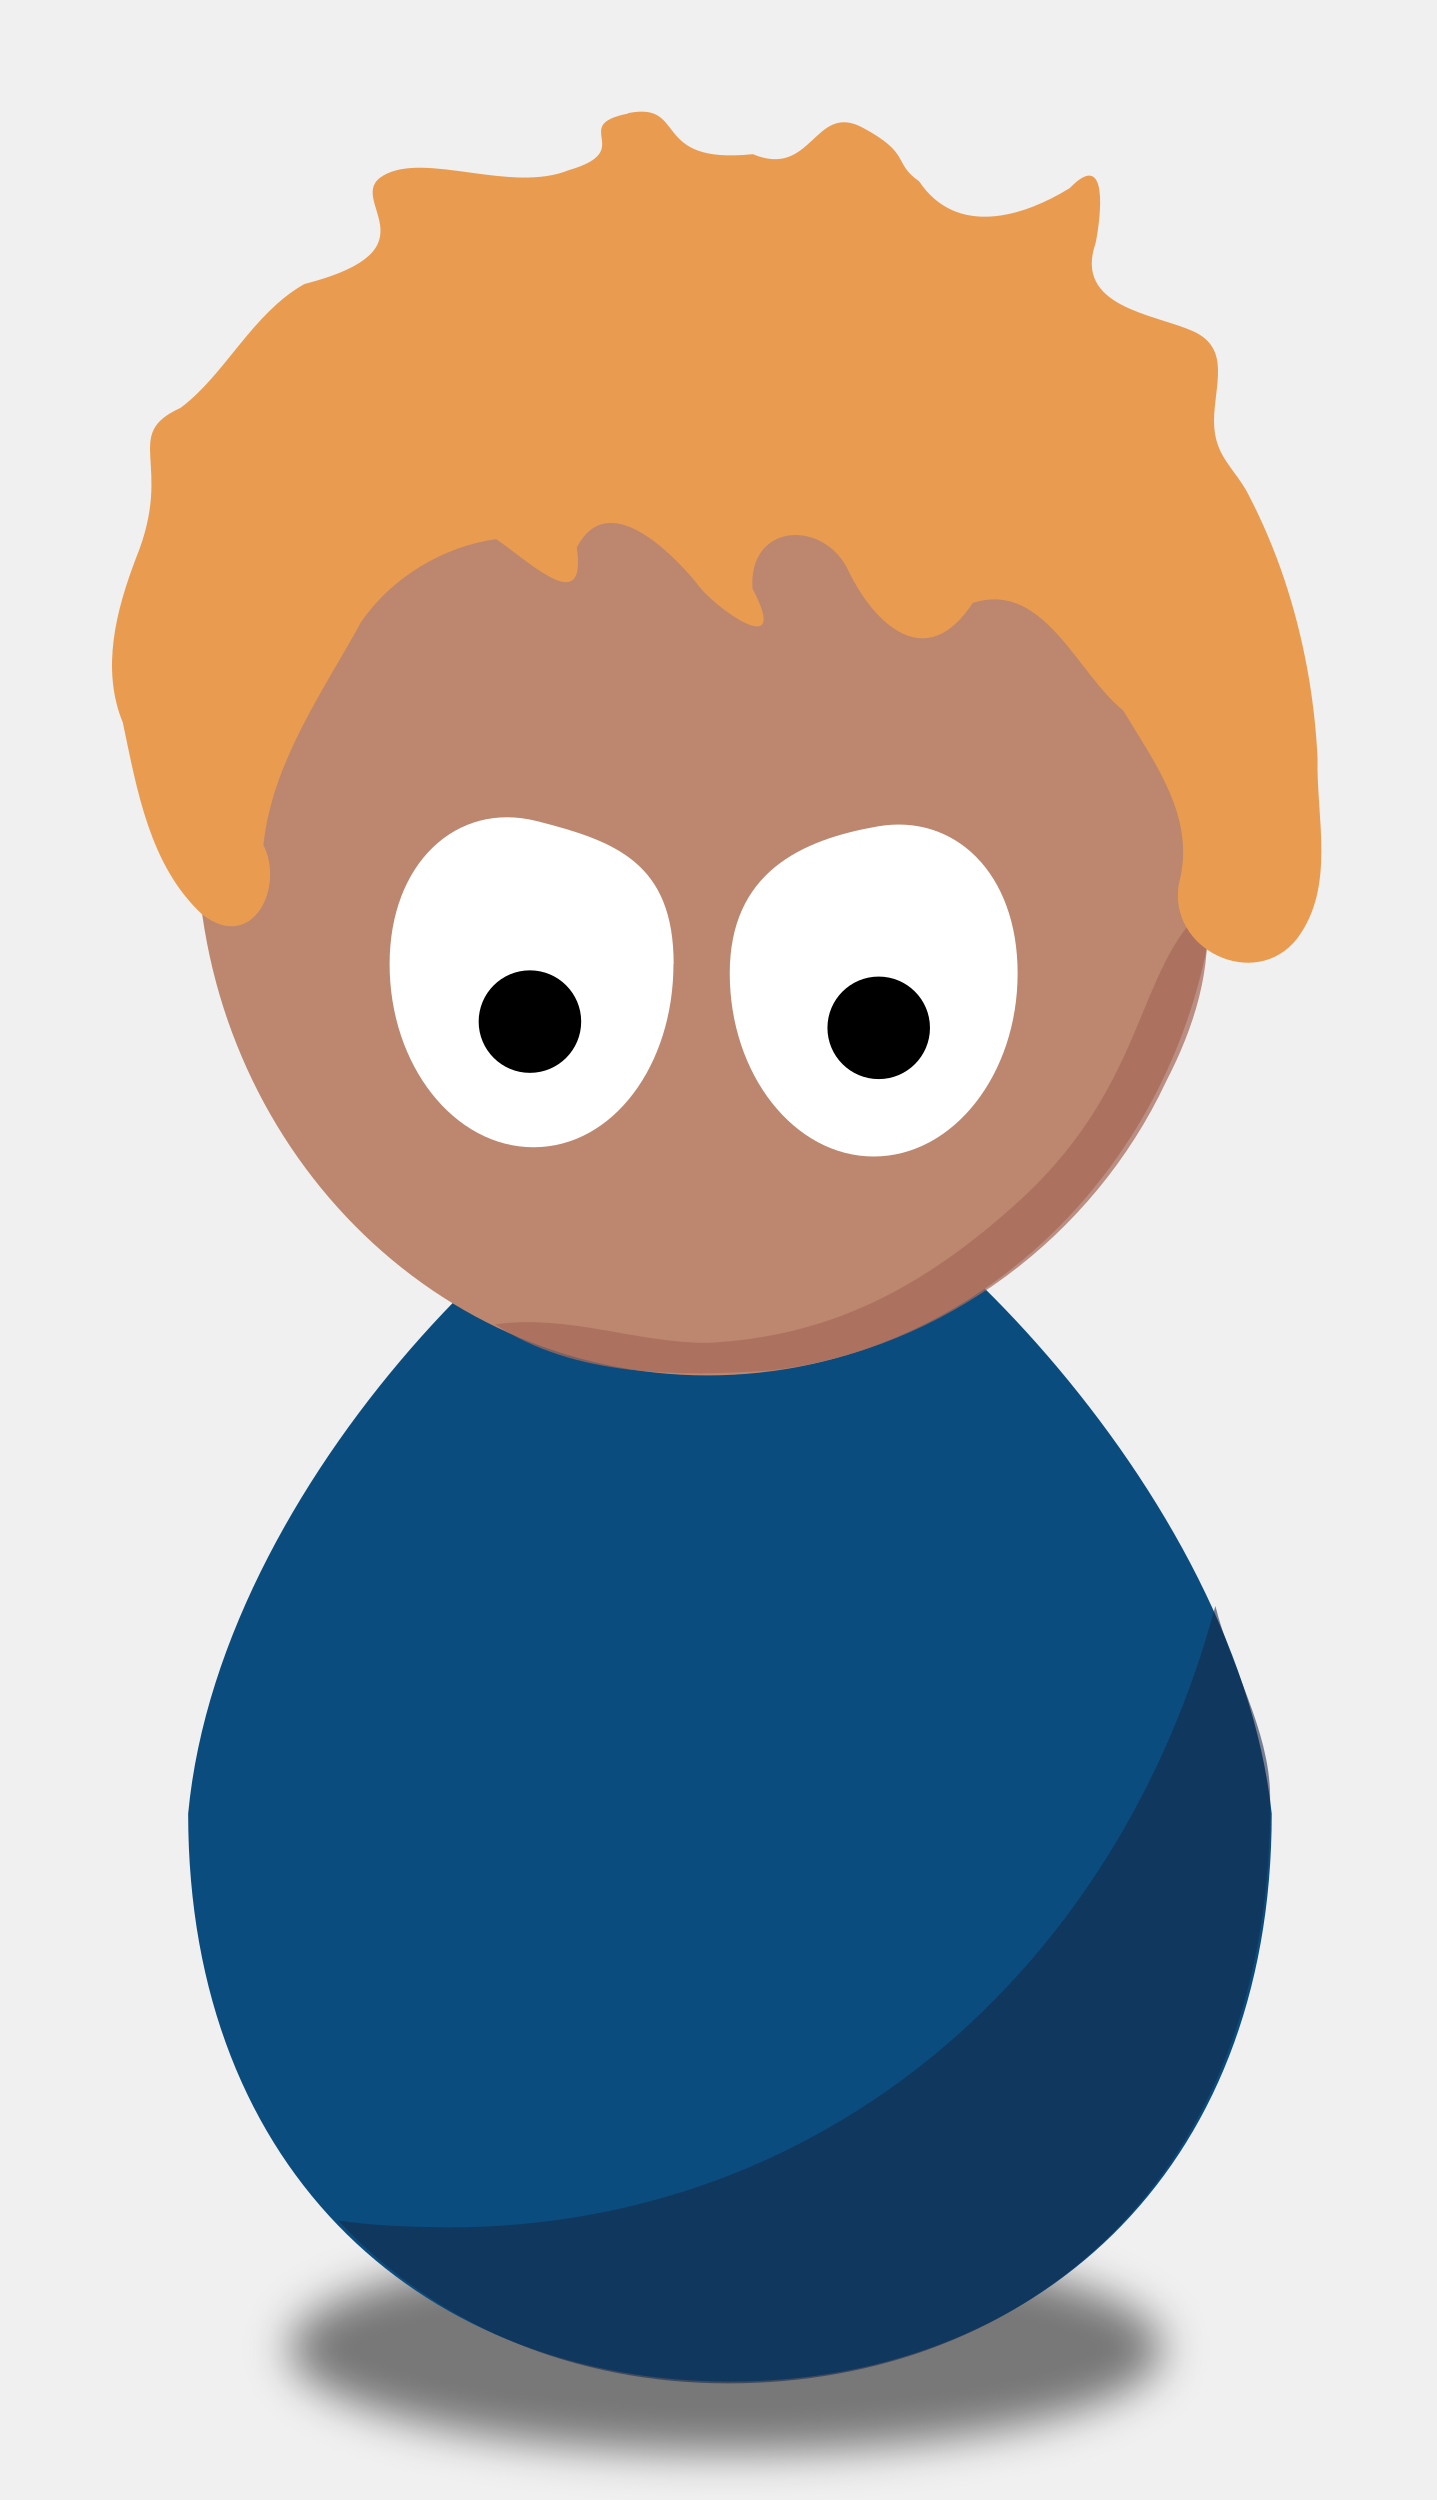
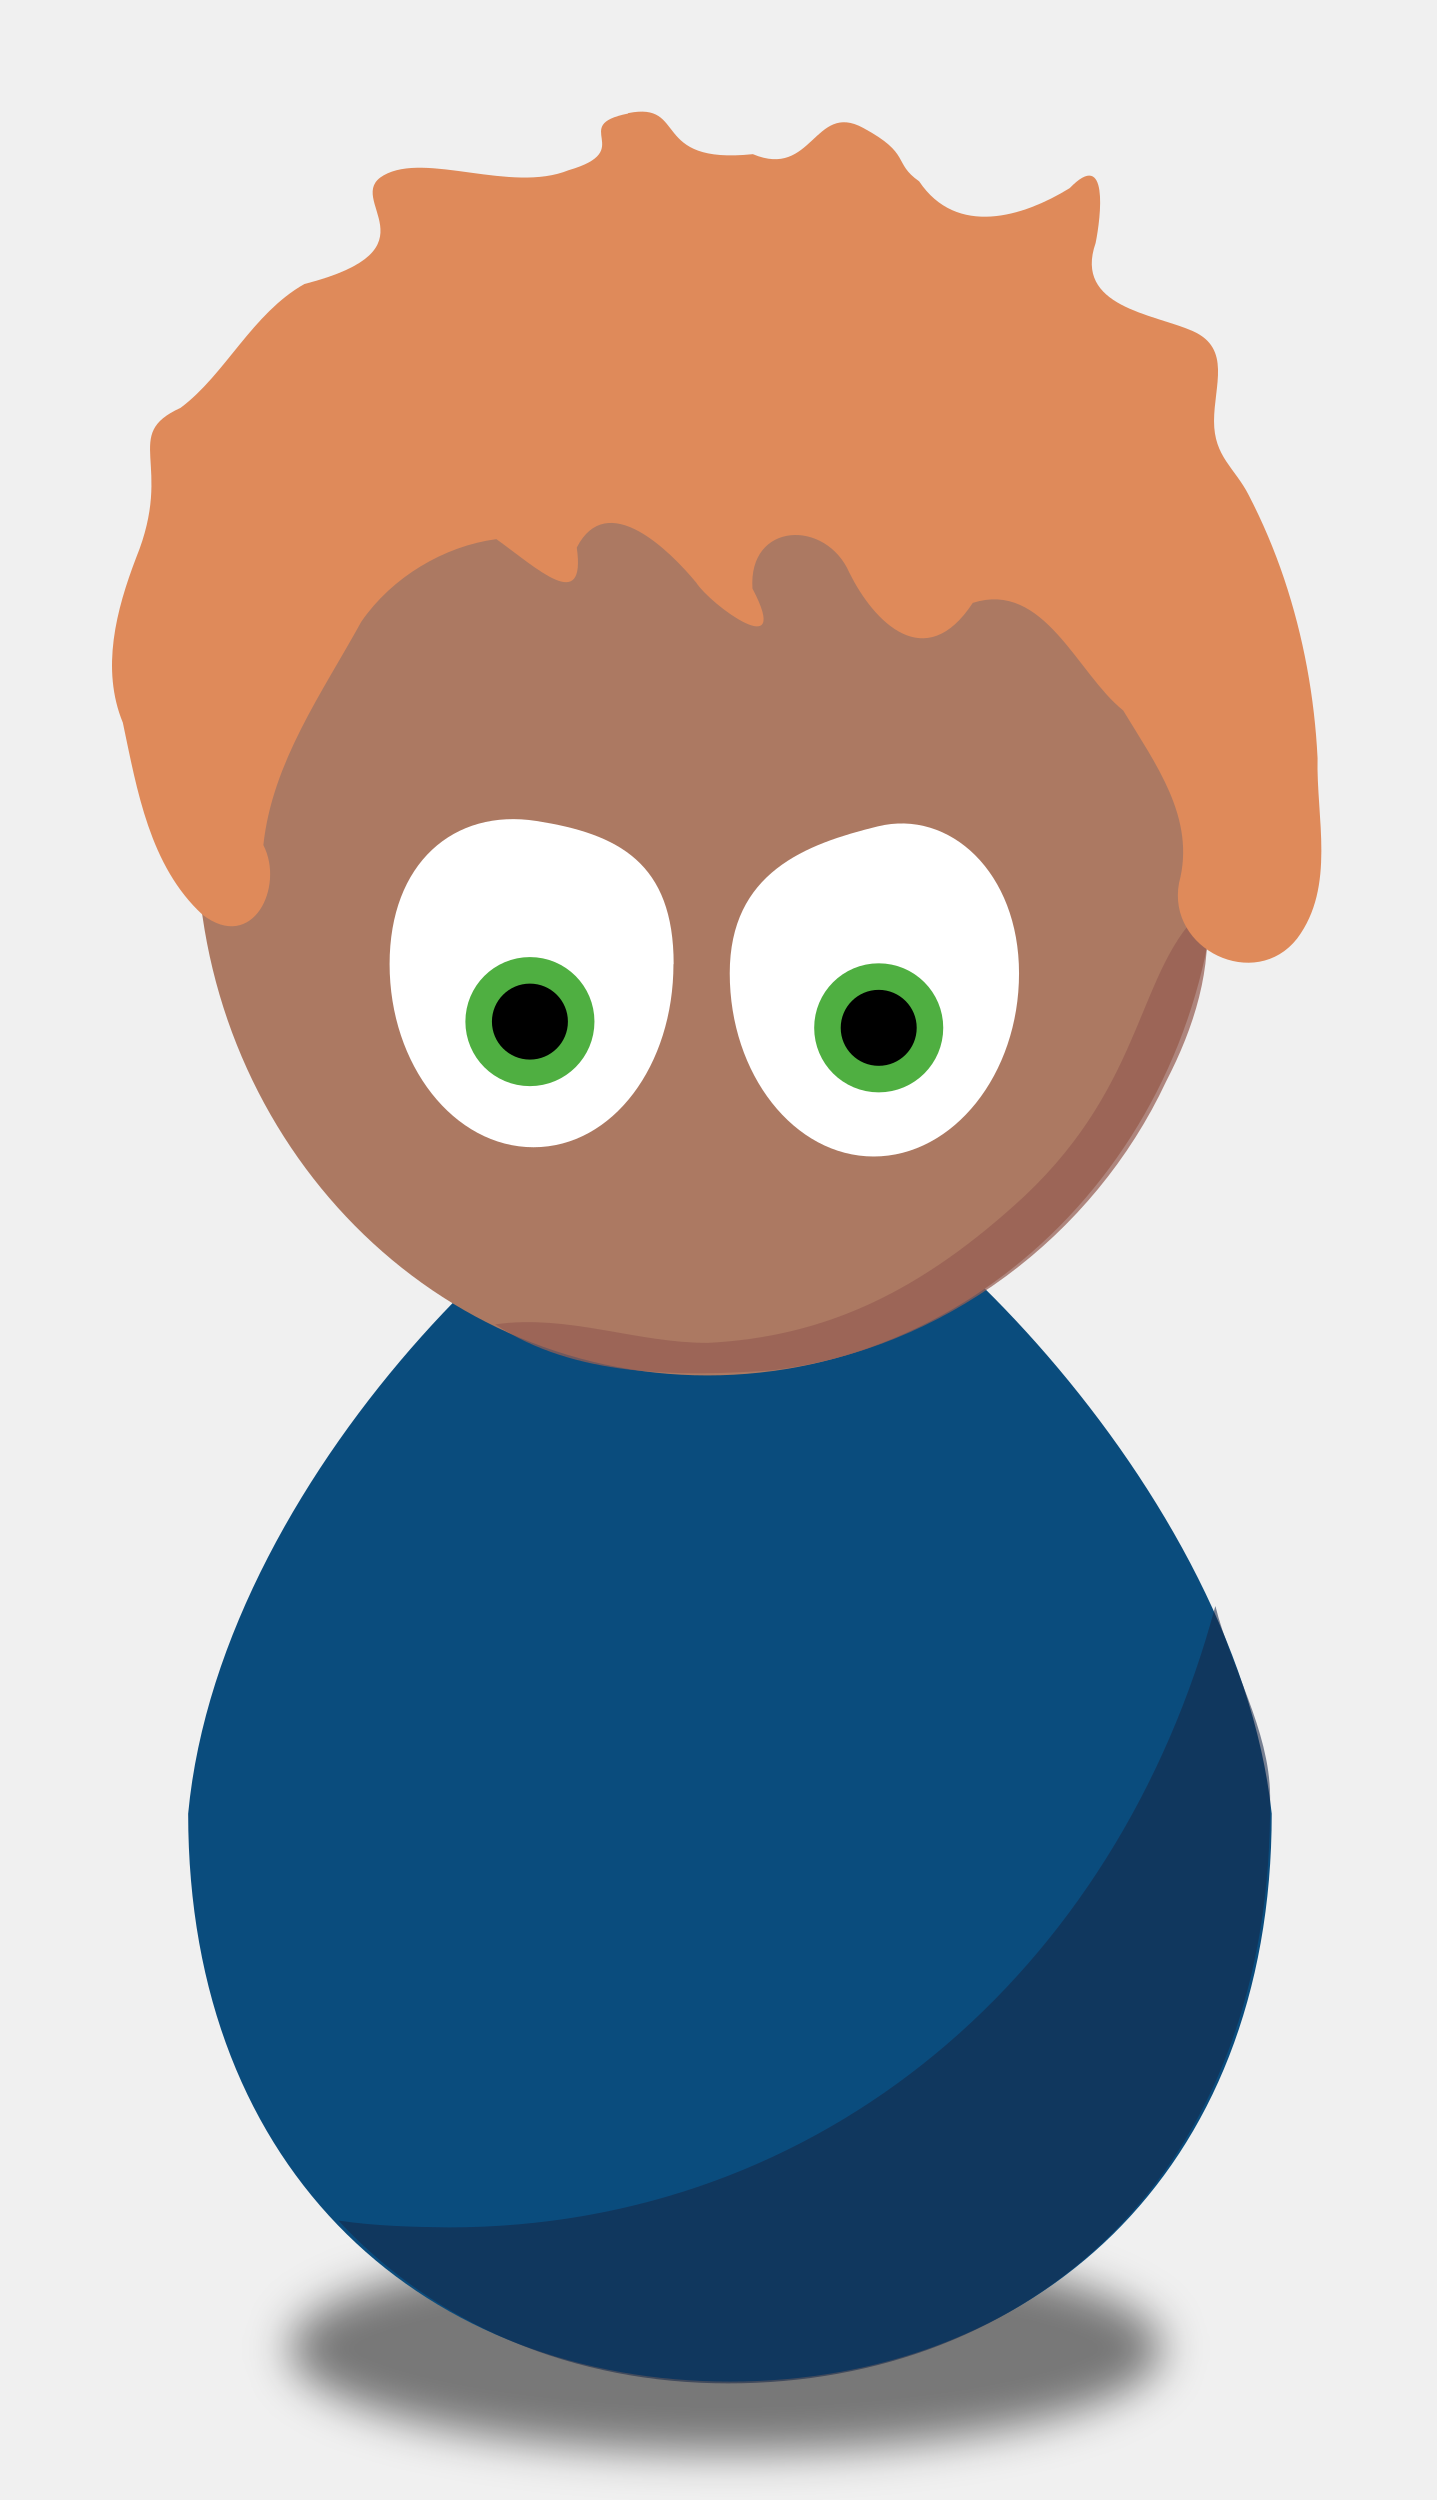
<svg xmlns="http://www.w3.org/2000/svg" width="27" height="47" viewBox="0 0 7.144 12.435" version="1.1" id="svg8">
  <defs id="defs2">
    <filter style="color-interpolation-filters:sRGB" id="filter2797" x="-0.059" width="1.119" y="-0.25" height="1.499">
      <feGaussianBlur stdDeviation="0.137" id="feGaussianBlur2799" />
    </filter>
  </defs>
  <g id="layer1" transform="translate(0,-284.5646)">
    <ellipse style="color:#000000;clip-rule:nonzero;display:inline;overflow:visible;visibility:visible;opacity:1;isolation:auto;mix-blend-mode:normal;color-interpolation:sRGB;color-interpolation-filters:linearRGB;solid-color:#000000;solid-opacity:1;vector-effect:none;fill:#000000;fill-opacity:0.502;fill-rule:evenodd;stroke:none;stroke-width:4.793;stroke-linecap:round;stroke-linejoin:round;stroke-miterlimit:4;stroke-dasharray:none;stroke-dashoffset:0;stroke-opacity:1;marker:none;color-rendering:auto;image-rendering:auto;shape-rendering:auto;text-rendering:auto;enable-background:accumulate;filter:url(#filter2797)" id="path2737" cx="3.612" cy="296.241" rx="2.762" ry="0.658" transform="matrix(0.7862264,0,0,0.7862264,0.7722248,63.33343)" />
    <path style="color:#000000;clip-rule:nonzero;display:inline;overflow:visible;visibility:visible;opacity:1;isolation:auto;mix-blend-mode:normal;color-interpolation:sRGB;color-interpolation-filters:linearRGB;solid-color:#000000;solid-opacity:1;vector-effect:none;fill:#0a4c7d;fill-opacity:1;fill-rule:evenodd;stroke:none;stroke-width:0.594;stroke-linecap:round;stroke-linejoin:round;stroke-miterlimit:4;stroke-dasharray:none;stroke-dashoffset:0;stroke-opacity:1;marker:none;color-rendering:auto;image-rendering:auto;shape-rendering:auto;text-rendering:auto;enable-background:accumulate" d="m 6.326,293.586 c 0,1.812 -1.207,2.825 -2.695,2.825 -1.489,0 -2.695,-1.013 -2.695,-2.825 0.165,-1.753 2.031,-3.437 2.695,-3.417 0.664,0.019 2.512,1.722 2.695,3.417 z" id="path815" />
-     <ellipse style="color:#000000;clip-rule:nonzero;display:inline;overflow:visible;visibility:visible;opacity:1;isolation:auto;mix-blend-mode:normal;color-interpolation:sRGB;color-interpolation-filters:linearRGB;solid-color:#000000;solid-opacity:1;vector-effect:none;fill:#bc876e;fill-opacity:1;fill-rule:evenodd;stroke:none;stroke-width:0.691;stroke-linecap:round;stroke-linejoin:round;stroke-miterlimit:4;stroke-dasharray:none;stroke-dashoffset:0;stroke-opacity:1;marker:none;color-rendering:auto;image-rendering:auto;shape-rendering:auto;text-rendering:auto;enable-background:accumulate" id="path819" cx="3.519" cy="288.712" rx="2.541" ry="2.694" />
-     <path style="color:#000000;clip-rule:nonzero;display:inline;overflow:visible;visibility:visible;opacity:1;isolation:auto;mix-blend-mode:normal;color-interpolation:sRGB;color-interpolation-filters:linearRGB;solid-color:#000000;solid-opacity:1;vector-effect:none;fill:#ffffff;fill-opacity:1;fill-rule:evenodd;stroke:none;stroke-width:0.215;stroke-linecap:round;stroke-linejoin:round;stroke-miterlimit:4;stroke-dasharray:none;stroke-dashoffset:0;stroke-opacity:1;marker:none;color-rendering:auto;image-rendering:auto;shape-rendering:auto;text-rendering:auto;enable-background:accumulate" d="m 3.35,289.36 c 3e-7,0.503 -0.301,0.911 -0.696,0.911 -0.395,0 -0.716,-0.408 -0.716,-0.911 0,-0.503 0.334,-0.811 0.73,-0.712 0.395,0.1 0.683,0.208 0.683,0.712 z" id="ellipse837" />
-     <path style="color:#000000;clip-rule:nonzero;display:inline;overflow:visible;visibility:visible;opacity:1;isolation:auto;mix-blend-mode:normal;color-interpolation:sRGB;color-interpolation-filters:linearRGB;solid-color:#000000;solid-opacity:1;vector-effect:none;fill:#ffffff;fill-opacity:1;fill-rule:evenodd;stroke:none;stroke-width:0.215;stroke-linecap:round;stroke-linejoin:round;stroke-miterlimit:4;stroke-dasharray:none;stroke-dashoffset:0;stroke-opacity:1;marker:none;color-rendering:auto;image-rendering:auto;shape-rendering:auto;text-rendering:auto;enable-background:accumulate" d="m 5.062,289.406 c 0,0.503 -0.321,0.911 -0.716,0.911 -0.395,0 -0.716,-0.408 -0.716,-0.911 0,-0.503 0.357,-0.665 0.736,-0.731 0.379,-0.066 0.696,0.228 0.696,0.731 z" id="ellipse839" />
-     <circle style="color:#000000;clip-rule:nonzero;display:inline;overflow:visible;visibility:visible;opacity:1;isolation:auto;mix-blend-mode:normal;color-interpolation:sRGB;color-interpolation-filters:linearRGB;solid-color:#000000;solid-opacity:1;vector-effect:none;fill:#000000;fill-opacity:1;fill-rule:evenodd;stroke:none;stroke-width:0.236;stroke-linecap:round;stroke-linejoin:round;stroke-miterlimit:4;stroke-dasharray:none;stroke-dashoffset:0;stroke-opacity:1;marker:none;color-rendering:auto;image-rendering:auto;shape-rendering:auto;text-rendering:auto;enable-background:accumulate" id="path847" cx="2.636" cy="289.646" r="0.255" />
-     <circle r="0.255" cy="289.677" cx="4.371" id="circle849" style="color:#000000;clip-rule:nonzero;display:inline;overflow:visible;visibility:visible;opacity:1;isolation:auto;mix-blend-mode:normal;color-interpolation:sRGB;color-interpolation-filters:linearRGB;solid-color:#000000;solid-opacity:1;vector-effect:none;fill:#000000;fill-opacity:1;fill-rule:evenodd;stroke:none;stroke-width:0.236;stroke-linecap:round;stroke-linejoin:round;stroke-miterlimit:4;stroke-dasharray:none;stroke-dashoffset:0;stroke-opacity:1;marker:none;color-rendering:auto;image-rendering:auto;shape-rendering:auto;text-rendering:auto;enable-background:accumulate" />
-     <path style="opacity:1;vector-effect:none;fill:#a66a5b;fill-opacity:0.733;fill-rule:evenodd;stroke:none;stroke-width:0.691;stroke-linecap:round;stroke-linejoin:round;stroke-miterlimit:4;stroke-dasharray:none;stroke-dashoffset:0;stroke-opacity:1;marker:none" d="m 5.996,289.077 c -0.344,0.305 -0.289,0.861 -0.9,1.437 -0.512,0.474 -0.988,0.7 -1.574,0.73 -0.353,0.002 -0.695,-0.144 -1.059,-0.092 0.395,0.262 0.916,0.261 1.375,0.229 0.85,-0.101 1.602,-0.666 1.963,-1.438 0.137,-0.264 0.234,-0.564 0.196,-0.865 z" id="path2312" />
-     <path style="fill:#e99c50;fill-opacity:1;fill-rule:evenodd;stroke:none;stroke-width:0.044px;stroke-linecap:butt;stroke-linejoin:miter;stroke-opacity:1" d="m 3.124,285.129 c -0.3,0.06 0.05,0.182 -0.296,0.282 -0.286,0.116 -0.711,-0.093 -0.919,0.025 -0.209,0.118 0.292,0.365 -0.395,0.541 -0.26,0.147 -0.394,0.451 -0.616,0.616 -0.298,0.136 -0.029,0.275 -0.221,0.746 -0.099,0.259 -0.176,0.552 -0.066,0.82 0.071,0.336 0.133,0.712 0.396,0.955 0.25,0.192 0.41,-0.139 0.303,-0.346 0.044,-0.411 0.293,-0.758 0.487,-1.111 0.153,-0.223 0.414,-0.377 0.672,-0.411 0.199,0.142 0.448,0.379 0.4,0.042 0.151,-0.296 0.464,0.017 0.594,0.174 0.072,0.112 0.482,0.412 0.28,0.03 -0.022,-0.334 0.366,-0.347 0.482,-0.079 0.122,0.246 0.378,0.51 0.614,0.15 0.355,-0.113 0.518,0.351 0.748,0.535 0.161,0.267 0.364,0.537 0.278,0.858 -0.062,0.332 0.38,0.543 0.588,0.276 0.192,-0.258 0.094,-0.6 0.101,-0.897 -0.015,-0.303 -0.07,-0.604 -0.166,-0.891 -0.048,-0.143 -0.107,-0.283 -0.177,-0.418 -0.069,-0.135 -0.172,-0.19 -0.172,-0.367 3.49e-5,-0.176 0.088,-0.362 -0.106,-0.448 -0.194,-0.086 -0.594,-0.119 -0.483,-0.438 0.027,-0.133 0.066,-0.475 -0.129,-0.273 -0.233,0.144 -0.563,0.244 -0.749,-0.034 -0.133,-0.093 -0.036,-0.135 -0.279,-0.266 -0.243,-0.132 -0.251,0.256 -0.548,0.131 -0.516,0.054 -0.321,-0.264 -0.621,-0.204 z" id="path854" />
+     <ellipse style="color:#000000;clip-rule:nonzero;display:inline;overflow:visible;visibility:visible;opacity:1;isolation:auto;mix-blend-mode:normal;color-interpolation:sRGB;color-interpolation-filters:linearRGB;solid-color:#000000;solid-opacity:1;vector-effect:none;fill:#ac7962;fill-opacity:1;fill-rule:evenodd;stroke:none;stroke-width:0.691;stroke-linecap:round;stroke-linejoin:round;stroke-miterlimit:4;stroke-dasharray:none;stroke-dashoffset:0;stroke-opacity:1;marker:none;color-rendering:auto;image-rendering:auto;shape-rendering:auto;text-rendering:auto;enable-background:accumulate" id="path819" cx="3.519" cy="288.712" rx="2.541" ry="2.694" />
+     <path style="color:#000000;clip-rule:nonzero;display:inline;overflow:visible;visibility:visible;opacity:1;isolation:auto;mix-blend-mode:normal;color-interpolation:sRGB;color-interpolation-filters:linearRGB;solid-color:#000000;solid-opacity:1;vector-effect:none;fill:#ffffff;fill-opacity:1;fill-rule:evenodd;stroke:none;stroke-width:0.215;stroke-linecap:round;stroke-linejoin:round;stroke-miterlimit:4;stroke-dasharray:none;stroke-dashoffset:0;stroke-opacity:1;marker:none;color-rendering:auto;image-rendering:auto;shape-rendering:auto;text-rendering:auto;enable-background:accumulate" d="m 3.35,289.36 c 3e-7,0.503 -0.301,0.911 -0.696,0.911 -0.395,0 -0.716,-0.408 -0.716,-0.911 0,-0.503 0.32,-0.776 0.73,-0.712 0.41,0.064 0.683,0.208 0.683,0.712 z" id="ellipse837" />
+     <path style="color:#000000;clip-rule:nonzero;display:inline;overflow:visible;visibility:visible;opacity:1;isolation:auto;mix-blend-mode:normal;color-interpolation:sRGB;color-interpolation-filters:linearRGB;solid-color:#000000;solid-opacity:1;vector-effect:none;fill:#ffffff;fill-opacity:1;fill-rule:evenodd;stroke:none;stroke-width:0.215;stroke-linecap:round;stroke-linejoin:round;stroke-miterlimit:4;stroke-dasharray:none;stroke-dashoffset:0;stroke-opacity:1;marker:none;color-rendering:auto;image-rendering:auto;shape-rendering:auto;text-rendering:auto;enable-background:accumulate" d="m 5.069,289.406 c 0,0.503 -0.328,0.911 -0.723,0.911 -0.395,0 -0.716,-0.408 -0.716,-0.911 0,-0.503 0.378,-0.643 0.736,-0.731 0.357,-0.088 0.703,0.228 0.703,0.731 z" id="ellipse839" />
+     <circle style="color:#000000;clip-rule:nonzero;display:inline;overflow:visible;visibility:visible;opacity:1;isolation:auto;mix-blend-mode:normal;color-interpolation:sRGB;color-interpolation-filters:linearRGB;solid-color:#000000;solid-opacity:1;vector-effect:none;fill:#000000;fill-opacity:1;fill-rule:evenodd;stroke:#4faf41;stroke-width:0.132;stroke-linecap:round;stroke-linejoin:round;stroke-miterlimit:4;stroke-dasharray:none;stroke-dashoffset:0;stroke-opacity:1;marker:none;color-rendering:auto;image-rendering:auto;shape-rendering:auto;text-rendering:auto;enable-background:accumulate;font-variant-east_asian:normal" id="path847" cx="2.636" cy="289.646" r="0.255" />
+     <circle r="0.255" cy="289.677" cx="4.371" id="circle849" style="color:#000000;clip-rule:nonzero;display:inline;overflow:visible;visibility:visible;opacity:1;isolation:auto;mix-blend-mode:normal;color-interpolation:sRGB;color-interpolation-filters:linearRGB;solid-color:#000000;solid-opacity:1;vector-effect:none;fill:#000000;fill-opacity:1;fill-rule:evenodd;stroke:#4faf41;stroke-width:0.132;stroke-linecap:round;stroke-linejoin:round;stroke-miterlimit:4;stroke-dasharray:none;stroke-dashoffset:0;stroke-opacity:1;marker:none;color-rendering:auto;image-rendering:auto;shape-rendering:auto;text-rendering:auto;enable-background:accumulate" />
+     <path style="opacity:1;vector-effect:none;fill:#965e54;fill-opacity:0.733;fill-rule:evenodd;stroke:none;stroke-width:0.691;stroke-linecap:round;stroke-linejoin:round;stroke-miterlimit:4;stroke-dasharray:none;stroke-dashoffset:0;stroke-opacity:1;marker:none" d="m 5.996,289.077 c -0.344,0.305 -0.289,0.861 -0.9,1.437 -0.512,0.474 -0.988,0.7 -1.574,0.73 -0.353,0.002 -0.695,-0.144 -1.059,-0.092 0.395,0.262 0.916,0.261 1.375,0.229 0.85,-0.101 1.602,-0.666 1.963,-1.438 0.137,-0.264 0.234,-0.564 0.196,-0.865 z" id="path2312" />
+     <path style="fill:#df8a5a;fill-opacity:1;fill-rule:evenodd;stroke:none;stroke-width:0.044px;stroke-linecap:butt;stroke-linejoin:miter;stroke-opacity:1" d="m 3.124,285.129 c -0.3,0.06 0.05,0.182 -0.296,0.282 -0.286,0.116 -0.711,-0.093 -0.919,0.025 -0.209,0.118 0.292,0.365 -0.395,0.541 -0.26,0.147 -0.394,0.451 -0.616,0.616 -0.298,0.136 -0.029,0.275 -0.221,0.746 -0.099,0.259 -0.176,0.552 -0.066,0.82 0.071,0.336 0.133,0.712 0.396,0.955 0.25,0.192 0.41,-0.139 0.303,-0.346 0.044,-0.411 0.293,-0.758 0.487,-1.111 0.153,-0.223 0.414,-0.377 0.672,-0.411 0.199,0.142 0.448,0.379 0.4,0.042 0.151,-0.296 0.464,0.017 0.594,0.174 0.072,0.112 0.482,0.412 0.28,0.03 -0.022,-0.334 0.366,-0.347 0.482,-0.079 0.122,0.246 0.378,0.51 0.614,0.15 0.355,-0.113 0.518,0.351 0.748,0.535 0.161,0.267 0.364,0.537 0.278,0.858 -0.062,0.332 0.38,0.543 0.588,0.276 0.192,-0.258 0.094,-0.6 0.101,-0.897 -0.015,-0.303 -0.07,-0.604 -0.166,-0.891 -0.048,-0.143 -0.107,-0.283 -0.177,-0.418 -0.069,-0.135 -0.172,-0.19 -0.172,-0.367 3.49e-5,-0.176 0.088,-0.362 -0.106,-0.448 -0.194,-0.086 -0.594,-0.119 -0.483,-0.438 0.027,-0.133 0.066,-0.475 -0.129,-0.273 -0.233,0.144 -0.563,0.244 -0.749,-0.034 -0.133,-0.093 -0.036,-0.135 -0.279,-0.266 -0.243,-0.132 -0.251,0.256 -0.548,0.131 -0.516,0.054 -0.321,-0.264 -0.621,-0.204 z" id="path854" />
    <path style="color:#000000;clip-rule:nonzero;display:inline;overflow:visible;visibility:visible;opacity:1;isolation:auto;mix-blend-mode:normal;color-interpolation:sRGB;color-interpolation-filters:linearRGB;solid-color:#000000;solid-opacity:1;vector-effect:none;fill:#162746;fill-opacity:0.558;fill-rule:evenodd;stroke:none;stroke-width:0.594;stroke-linecap:round;stroke-linejoin:round;stroke-miterlimit:4;stroke-dasharray:none;stroke-dashoffset:0;stroke-opacity:1;marker:none;color-rendering:auto;image-rendering:auto;shape-rendering:auto;text-rendering:auto;enable-background:accumulate" d="m 6.045,292.555 c -0.49,1.823 -1.956,3.087 -3.81,3.089 -0.185,-0.002 -0.369,-0.007 -0.552,-0.034 0.49,0.527 1.177,0.81 1.939,0.81 1.489,0 2.714,-1.023 2.696,-2.923 -0.003,-0.328 -0.198,-0.644 -0.272,-0.943 z" id="path829" />
  </g>
</svg>
